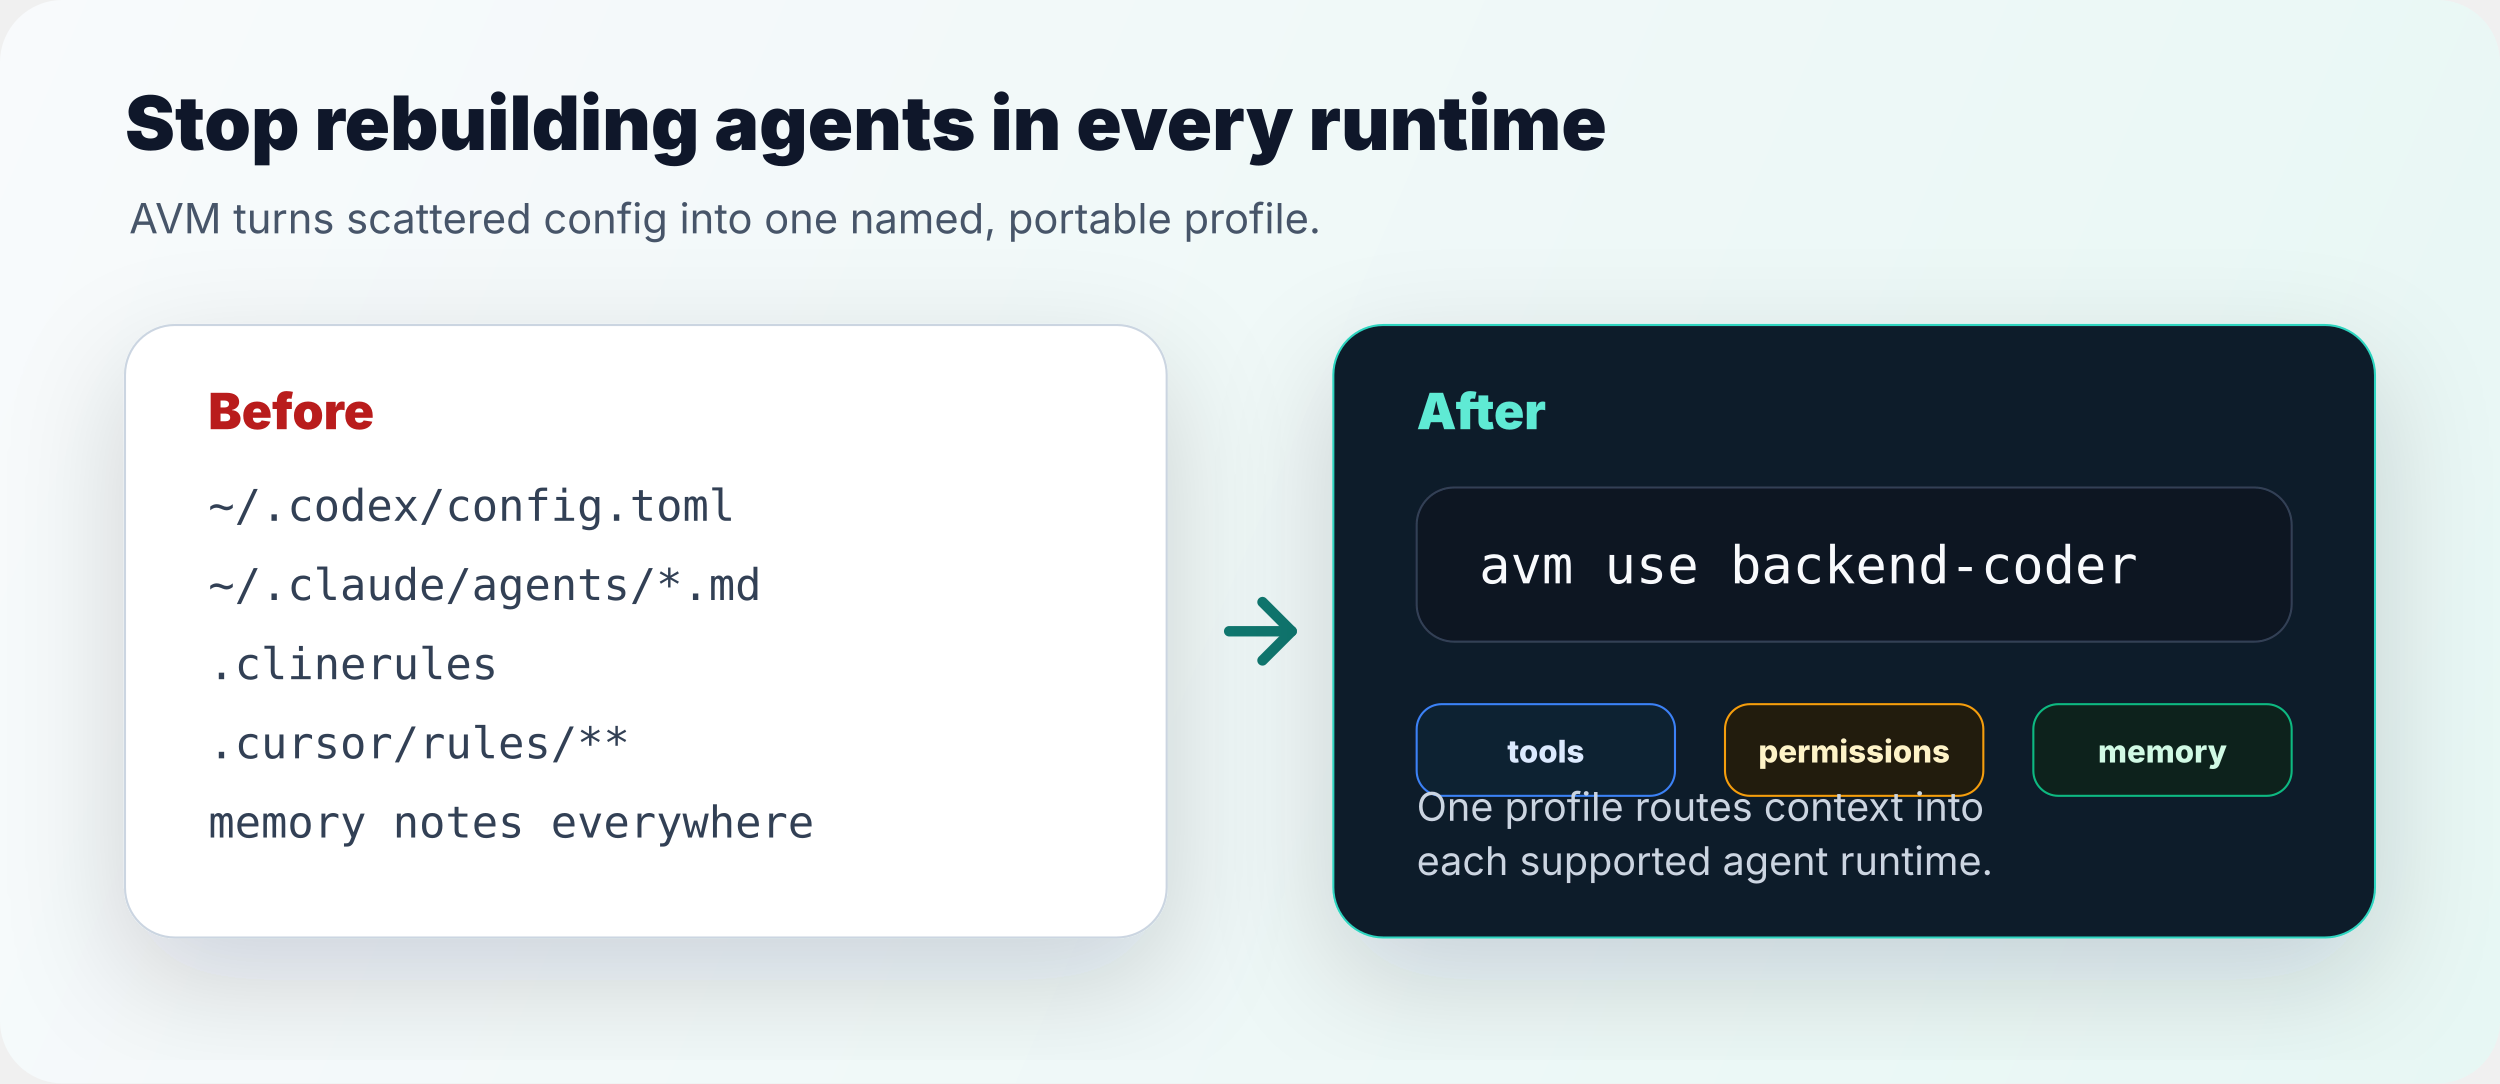
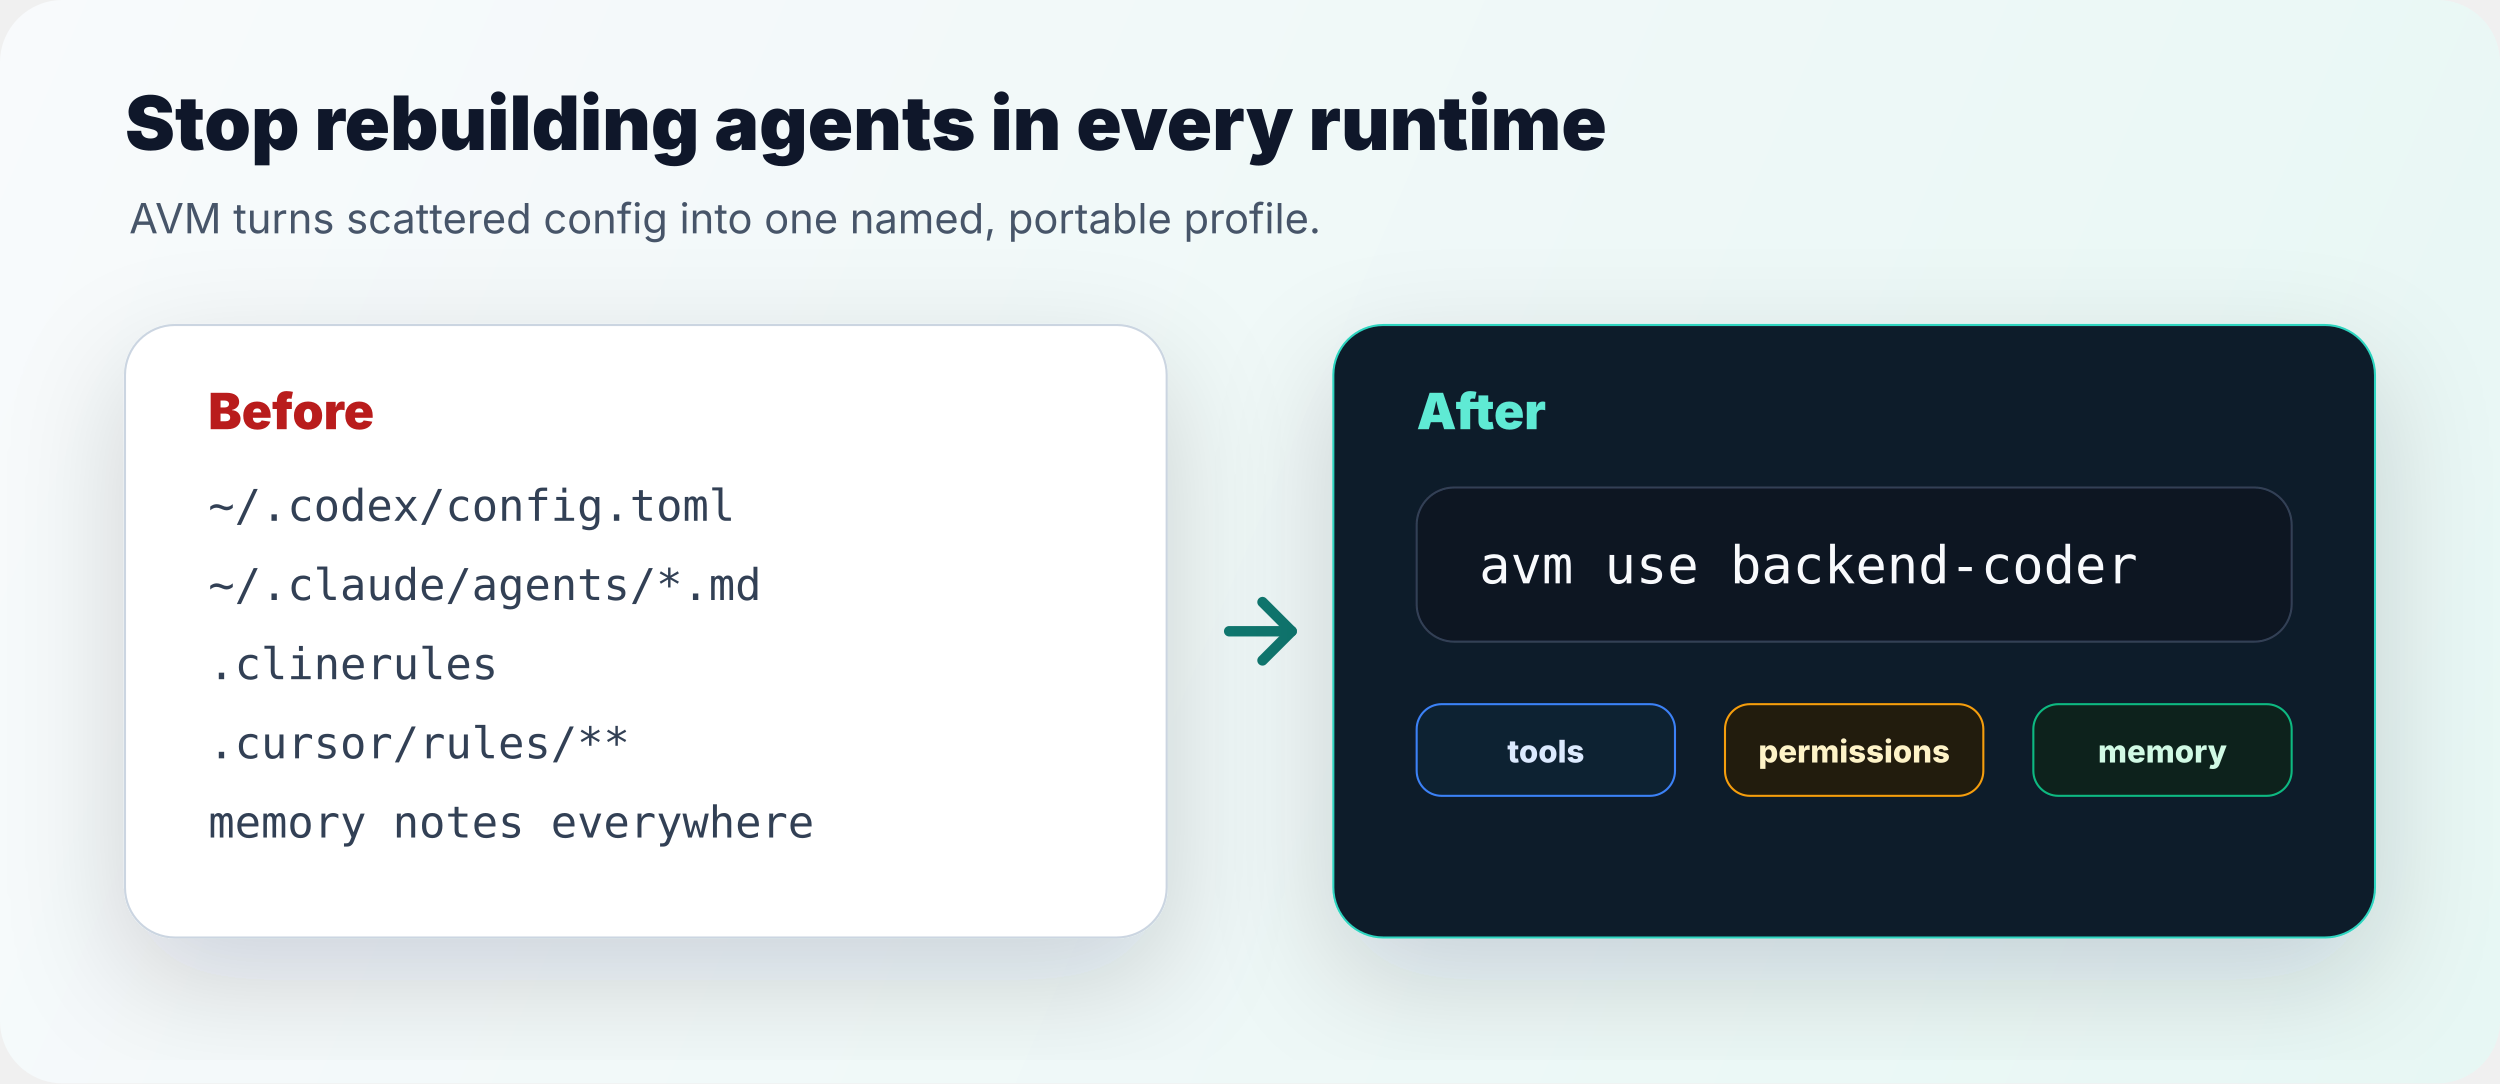
<svg xmlns="http://www.w3.org/2000/svg" width="1200" height="520" viewBox="0 0 1200 520" fill="none" role="img" aria-labelledby="title desc">
  <defs>
    <linearGradient id="bg" x1="0" y1="0" x2="1200" y2="520" gradientUnits="userSpaceOnUse">
      <stop stop-color="#F8FAFC" />
      <stop offset="1" stop-color="#E7F7F4" />
    </linearGradient>
    <linearGradient id="dark" x1="640" y1="150" x2="1140" y2="452" gradientUnits="userSpaceOnUse">
      <stop stop-color="#101A2A" />
      <stop offset="1" stop-color="#08111F" />
    </linearGradient>
    <linearGradient id="accent" x1="0" y1="0" x2="1" y2="0">
      <stop stop-color="#5EEAD4" />
      <stop offset="1" stop-color="#93C5FD" />
    </linearGradient>
    <filter id="shadow" x="-20%" y="-20%" width="140%" height="140%">
      <feDropShadow dx="0" dy="20" stdDeviation="28" flood-color="#0F172A" flood-opacity="0.16" />
    </filter>
  </defs>
  <rect width="1200" height="520" rx="30" fill="url(#bg)" />
  <text x="60" y="72" fill="#0F172A" font-family="Inter, ui-sans-serif, system-ui, -apple-system, BlinkMacSystemFont, Segoe UI, sans-serif" font-size="36" font-weight="850">Stop rebuilding agents in every runtime</text>
  <text x="62" y="112" fill="#475569" font-family="Inter, ui-sans-serif, system-ui, -apple-system, BlinkMacSystemFont, Segoe UI, sans-serif" font-size="20">AVM turns scattered config into one named, portable profile.</text>
  <g filter="url(#shadow)" transform="translate(60 156)">
    <rect width="500" height="294" rx="24" fill="#FFFFFF" stroke="#CBD5E1" />
    <text x="40" y="50" fill="#B91C1C" font-family="Inter, ui-sans-serif, system-ui, -apple-system, BlinkMacSystemFont, Segoe UI, sans-serif" font-size="24" font-weight="850">Before</text>
    <text x="40" y="94" fill="#334155" font-family="ui-monospace, SFMono-Regular, Menlo, Consolas, monospace" font-size="21">~/.codex/config.toml</text>
    <text x="40" y="132" fill="#334155" font-family="ui-monospace, SFMono-Regular, Menlo, Consolas, monospace" font-size="21">~/.claude/agents/*.md</text>
    <text x="40" y="170" fill="#334155" font-family="ui-monospace, SFMono-Regular, Menlo, Consolas, monospace" font-size="21">.clinerules</text>
    <text x="40" y="208" fill="#334155" font-family="ui-monospace, SFMono-Regular, Menlo, Consolas, monospace" font-size="21">.cursor/rules/**</text>
    <text x="40" y="246" fill="#334155" font-family="ui-monospace, SFMono-Regular, Menlo, Consolas, monospace" font-size="21">memory notes everywhere</text>
  </g>
  <path d="M590 303H620" stroke="#0F766E" stroke-width="5" stroke-linecap="round" />
  <path d="M620 303L606 289M620 303L606 317" stroke="#0F766E" stroke-width="5" stroke-linecap="round" />
  <g filter="url(#shadow)" transform="translate(640 156)">
    <rect width="500" height="294" rx="24" fill="url(#dark)" stroke="#2DD4BF" />
    <text x="40" y="50" fill="#5EEAD4" font-family="Inter, ui-sans-serif, system-ui, -apple-system, BlinkMacSystemFont, Segoe UI, sans-serif" font-size="24" font-weight="850">After</text>
    <rect x="40" y="78" width="420" height="74" rx="18" fill="#0B1323" stroke="#334155" />
    <text x="70" y="124" fill="#F8FAFC" font-family="ui-monospace, SFMono-Regular, Menlo, Consolas, monospace" font-size="25">avm use backend-coder</text>
    <rect x="40" y="182" width="124" height="44" rx="12" fill="#102033" stroke="#3B82F6" />
    <text x="102" y="210" text-anchor="middle" fill="#DBEAFE" font-family="Inter, ui-sans-serif, system-ui, -apple-system, BlinkMacSystemFont, Segoe UI, sans-serif" font-size="15" font-weight="800">tools</text>
    <rect x="188" y="182" width="124" height="44" rx="12" fill="#211A10" stroke="#F59E0B" />
    <text x="250" y="210" text-anchor="middle" fill="#FEF3C7" font-family="Inter, ui-sans-serif, system-ui, -apple-system, BlinkMacSystemFont, Segoe UI, sans-serif" font-size="15" font-weight="800">permissions</text>
    <rect x="336" y="182" width="124" height="44" rx="12" fill="#0D241D" stroke="#10B981" />
    <text x="398" y="210" text-anchor="middle" fill="#D1FAE5" font-family="Inter, ui-sans-serif, system-ui, -apple-system, BlinkMacSystemFont, Segoe UI, sans-serif" font-size="15" font-weight="800">memory</text>
-     <text x="40" y="238" fill="#CBD5E1" font-family="Inter, ui-sans-serif, system-ui, -apple-system, BlinkMacSystemFont, Segoe UI, sans-serif" font-size="19">One profile routes context into</text>
-     <text x="40" y="264" fill="#CBD5E1" font-family="Inter, ui-sans-serif, system-ui, -apple-system, BlinkMacSystemFont, Segoe UI, sans-serif" font-size="19">each supported agent runtime.</text>
  </g>
</svg>
